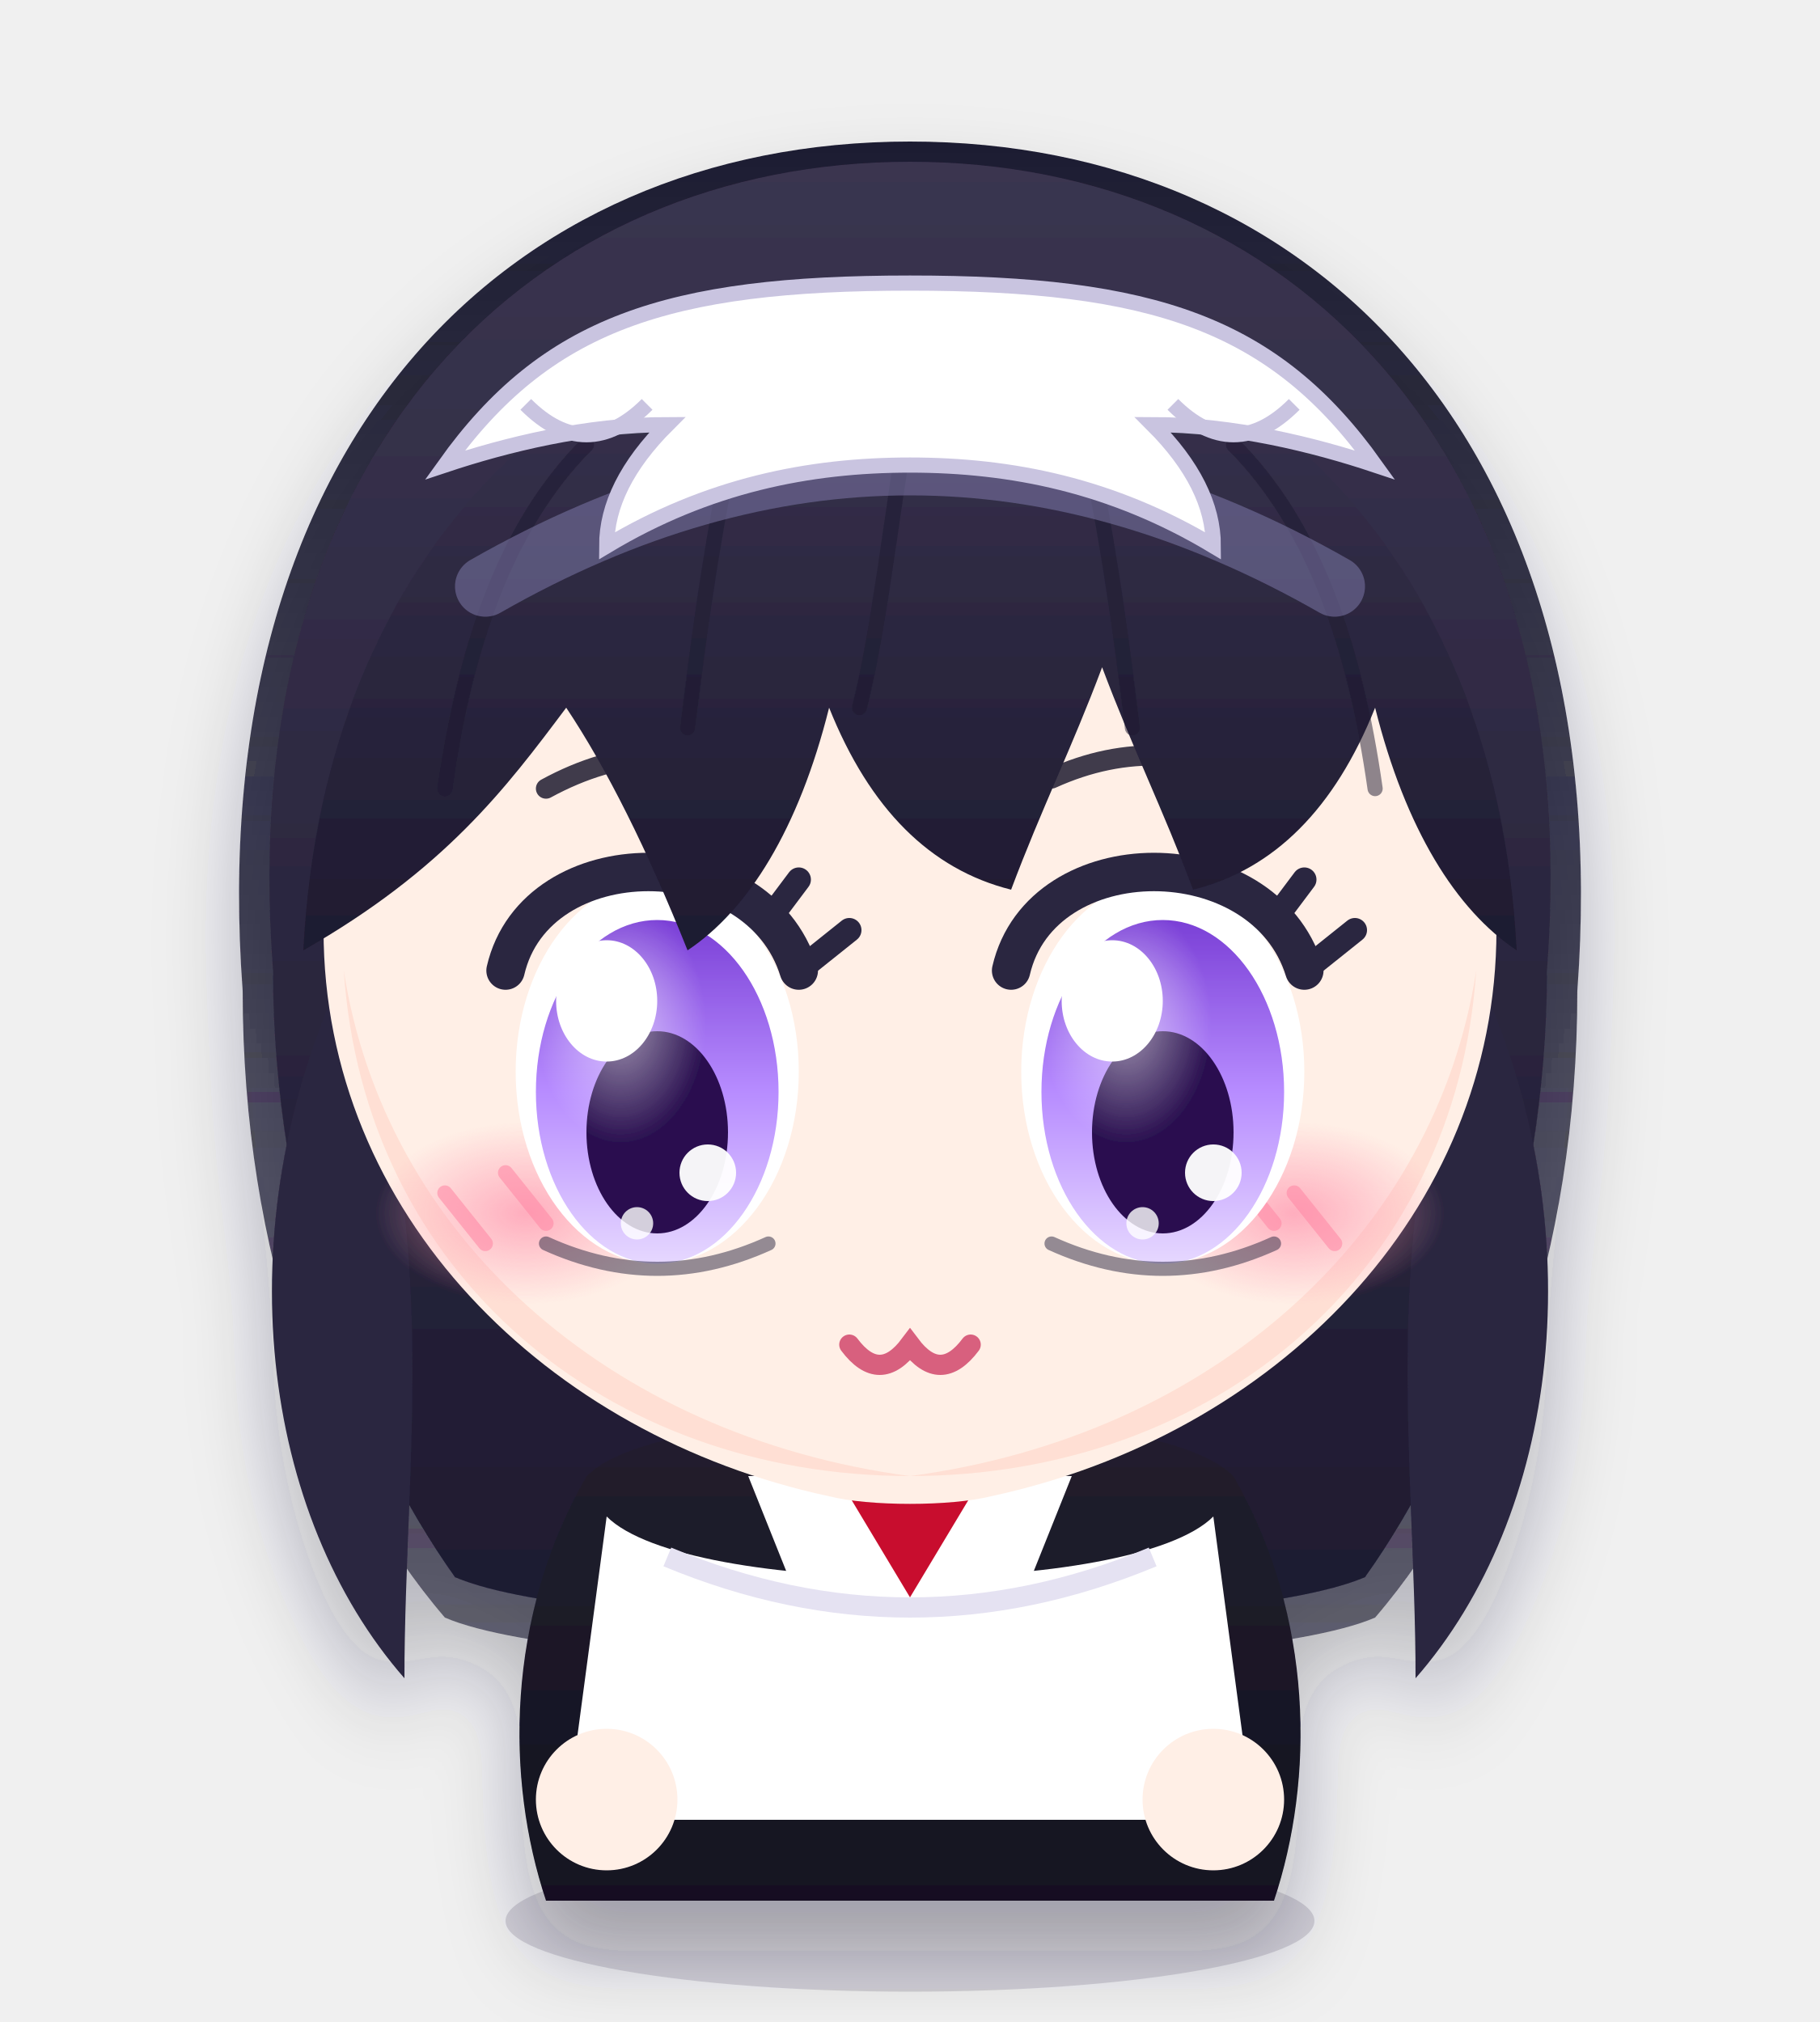
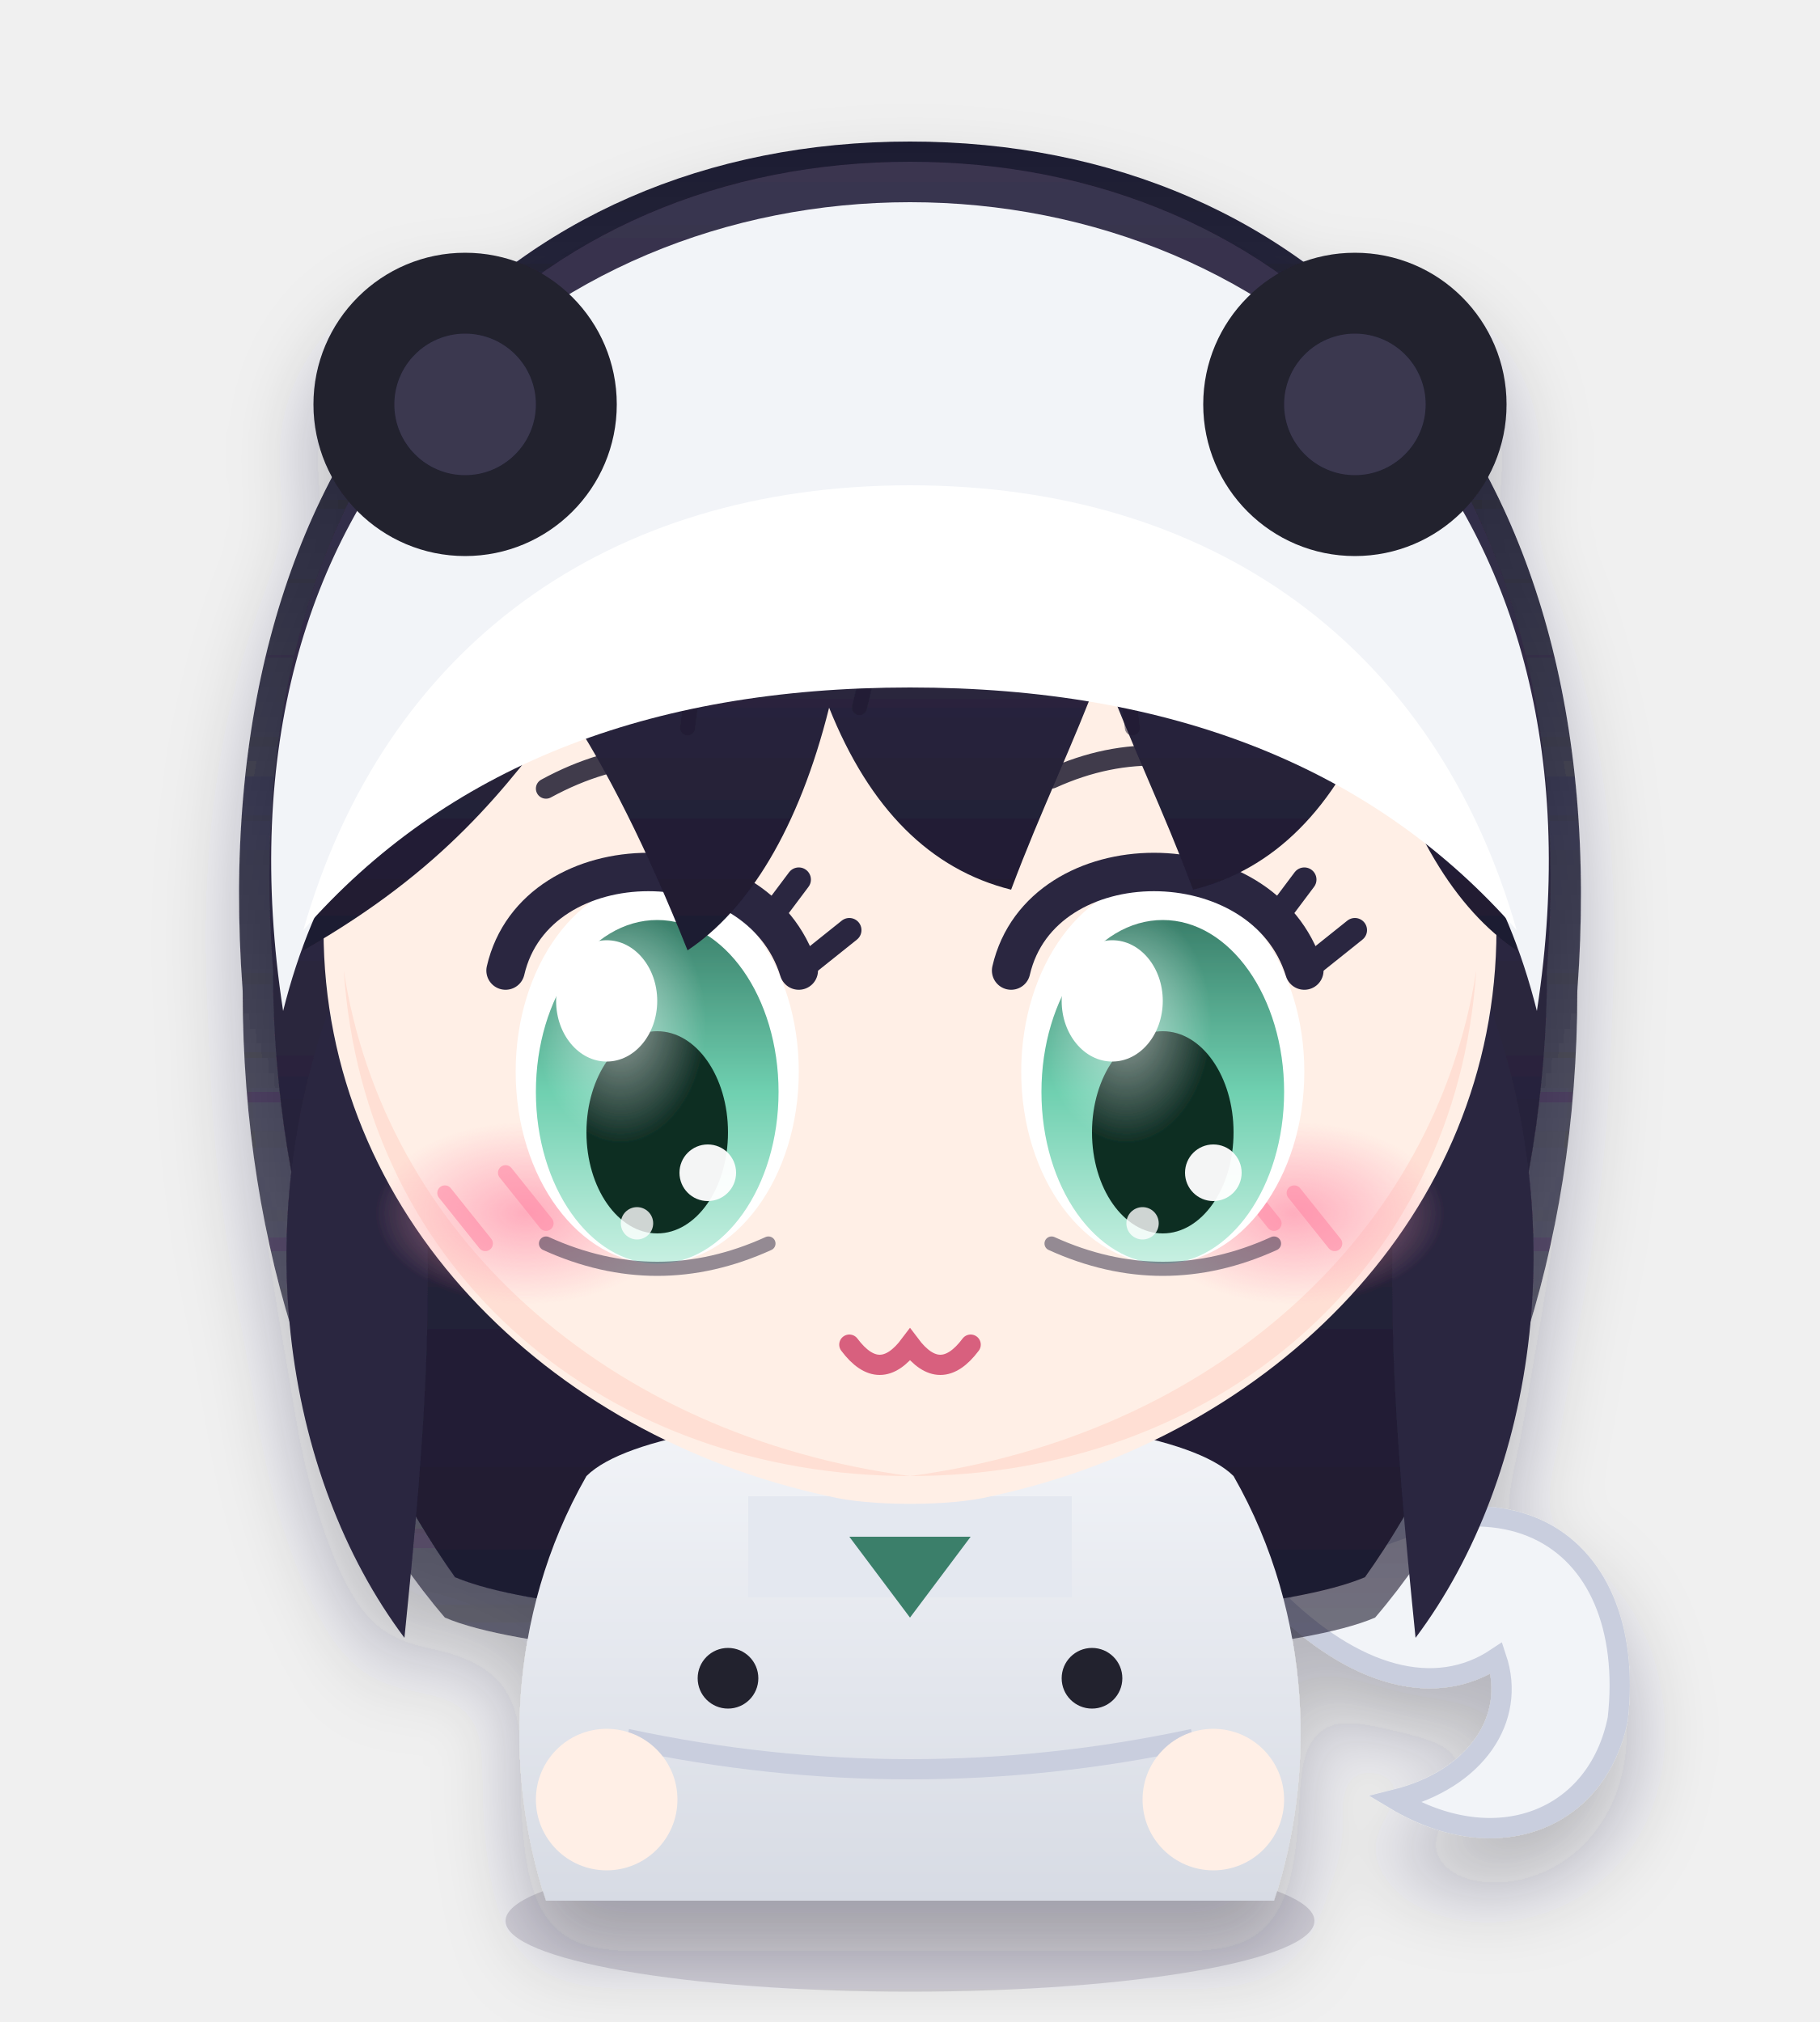
- <svg xmlns="http://www.w3.org/2000/svg" viewBox="0 0 180 200" role="img" aria-label="女仆少女桌宠">
+ <svg xmlns="http://www.w3.org/2000/svg" viewBox="0 0 180 200" role="img" aria-label="熊猫兜帽少女桌宠">
  <defs>
-     <linearGradient id="maid-h" x1="0" y1="0" x2="0" y2="1">
+     <linearGradient id="panda-h" x1="0" y1="0" x2="0" y2="1">
      <stop stop-color="#3a3550" />
      <stop offset="1" stop-color="#1e1a30" />
    </linearGradient>
-     <linearGradient id="maid-h2" x1="0" y1="0" x2="0" y2="1">
+     <linearGradient id="panda-h2" x1="0" y1="0" x2="0" y2="1">
      <stop stop-color="#1e1a30" />
      <stop offset="1" stop-color="#1e1a30" stop-opacity=".6" />
    </linearGradient>
-     <linearGradient id="maid-e" x1="0" y1="0" x2="0" y2="1">
-       <stop stop-color="#7a3fd6" />
-       <stop offset=".5" stop-color="#b78cff" />
-       <stop offset="1" stop-color="#e6d8ff" />
+     <linearGradient id="panda-e" x1="0" y1="0" x2="0" y2="1">
+       <stop stop-color="#3a7f6a" />
+       <stop offset=".5" stop-color="#6fd0b0" />
+       <stop offset="1" stop-color="#c8f0e2" />
    </linearGradient>
-     <linearGradient id="maid-c" x1="0" y1="0" x2="0" y2="1">
-       <stop stop-color="#22202e" />
-       <stop offset="1" stop-color="#131120" />
+     <linearGradient id="panda-c" x1="0" y1="0" x2="0" y2="1">
+       <stop stop-color="#f2f4f8" />
+       <stop offset="1" stop-color="#d7dbe4" />
    </linearGradient>
-     <radialGradient id="maid-b" cx=".5" cy=".5" r=".5">
+     <radialGradient id="panda-b" cx=".5" cy=".5" r=".5">
      <stop stop-color="#ff9db4" stop-opacity=".8" />
      <stop offset="1" stop-color="#ff9db4" stop-opacity="0" />
    </radialGradient>
-     <radialGradient id="maid-g" cx=".35" cy=".3" r=".7">
+     <radialGradient id="panda-g" cx=".35" cy=".3" r=".7">
      <stop stop-color="#fff" stop-opacity=".55" />
      <stop offset=".5" stop-color="#fff" stop-opacity="0" />
    </radialGradient>
-     <filter id="maid-s" x="-30%" y="-30%" width="160%" height="170%">
+     <filter id="panda-s" x="-30%" y="-30%" width="160%" height="170%">
      <feDropShadow dx="0" dy="5" stdDeviation="4" flood-color="#2a2340" flood-opacity=".28" />
    </filter>
  </defs>
  <ellipse cx="90" cy="190" rx="40" ry="7" fill="#2a2340" opacity=".16" />
-   <g filter="url(#maid-s)">
-     <path d="M24 98c-4-54 26-84 66-84s70 30 66 84c0 26-8 48-20 62-14 6-78 6-92 0-12-14-20-36-20-62z" fill="url(#maid-h2)" />
-     <path d="M27 96c-4-52 26-80 63-80s67 28 63 80c0 24-8 46-18 60-14 6-76 6-90 0-10-14-18-36-18-60z" fill="url(#maid-h)" />
-     <path d="M34 96c-12 26-8 54 6 70 0-22 4-46-6-70zM146 96c12 26 8 54-6 70 0-22-4-46 6-70z" fill="#2a2640" />
-     <path d="M58 146c-8 14-8 30-4 42h72c4-12 4-28-4-42-8-8-56-8-64 0z" fill="url(#maid-c)" />
-     <path d="M60 150c8 8 52 8 60 0l4 30H56z" fill="#fff" />
-     <path d="M66 154q24 10 48 0" stroke="#e5e2f2" stroke-width="2" fill="none" />
-     <path d="M74 146h32l-4 10H78z" fill="#fff" />
-     <path d="M84 148l6 10 6-10z" fill="#c8102e" />
+   <g filter="url(#panda-s)">
+     <path d="M126 158c22-16 36-6 34 12-2 10-12 14-22 8 8-2 12-8 10-14-6 4-14 2-22-6z" fill="#f2f4f8" stroke="#c9cede" stroke-width="2" />
+     <path d="M24 98c-4-54 26-84 66-84s70 30 66 84c0 26-8 48-20 62-14 6-78 6-92 0-12-14-20-36-20-62z" fill="url(#panda-h2)" />
+     <path d="M27 96c-4-52 26-80 63-80s67 28 63 80c0 24-8 46-18 60-14 6-76 6-90 0-10-14-18-36-18-60z" fill="url(#panda-h)" />
+     <path d="M34 96c-10 24-6 50 6 66 2-20 4-40 0-66zM146 96c10 24 6 50-6 66-2-20-4-40 0-66z" fill="#2a2640" />
+     <path d="M58 146c-8 14-8 30-4 42h72c4-12 4-28-4-42-8-8-56-8-64 0z" fill="url(#panda-c)" />
+     <path d="M74 148h32v10H74z" fill="#e4e8f0" />
+     <path d="M84 152l6 8 6-8z" fill="#3a7f6a" />
+     <path d="M62 172q28 6 56 0" stroke="#c9cede" stroke-width="2" fill="none" />
+     <circle cx="72" cy="166" r="3" fill="#22212e" />
+     <circle cx="108" cy="166" r="3" fill="#22212e" />
    <circle cx="60" cy="178" r="7" fill="#ffefe6" />
    <circle cx="120" cy="178" r="7" fill="#ffefe6" />
    <rect x="80" y="128" width="20" height="18" rx="6" fill="#ffd9cc" />
    <path d="M32 92c0-36 26-58 58-58s58 22 58 58c0 28-22 50-50 56-4 1-12 1-16 0-28-6-50-28-50-56z" fill="#ffefe6" />
    <path d="M34 96c4 26 26 46 56 50-30 0-54-20-56-50z" fill="#ffd9cc" opacity=".7" />
    <path d="M146 96c-4 26-26 46-56 50 30 0 54-20 56-50z" fill="#ffd9cc" opacity=".7" />
-     <ellipse cx="52" cy="120" rx="15" ry="9" fill="url(#maid-b)" />
-     <ellipse cx="128" cy="120" rx="15" ry="9" fill="url(#maid-b)" />
+     <ellipse cx="52" cy="120" rx="15" ry="9" fill="url(#panda-b)" />
+     <ellipse cx="128" cy="120" rx="15" ry="9" fill="url(#panda-b)" />
    <path d="M44 118l4 5M50 116l4 5M122 116l4 5M128 118l4 5" stroke="#ff8aa6" stroke-width="1.5" stroke-linecap="round" opacity=".6" />
    <ellipse cx="65" cy="106" rx="14" ry="19" fill="#fff" />
-     <ellipse cx="65" cy="108" rx="12" ry="17" fill="url(#maid-e)" />
-     <ellipse cx="65" cy="112" rx="7" ry="10" fill="#2a1050" />
-     <ellipse cx="65" cy="108" rx="12" ry="17" fill="url(#maid-g)" />
+     <ellipse cx="65" cy="108" rx="12" ry="17" fill="url(#panda-e)" />
+     <ellipse cx="65" cy="112" rx="7" ry="10" fill="#0f2e24" />
+     <ellipse cx="65" cy="108" rx="12" ry="17" fill="url(#panda-g)" />
    <ellipse cx="60" cy="99" rx="5" ry="6" fill="#fff" />
    <circle cx="70" cy="116" r="2.8" fill="#fff" opacity=".95" />
    <circle cx="63" cy="121" r="1.6" fill="#fff" opacity=".8" />
    <path d="M50 96c3-13 25-13 29 0" stroke="#2a2540" stroke-width="3.8" fill="none" stroke-linecap="round" />
    <path d="M79 96l5-4M76 91l3-4" stroke="#2a2540" stroke-width="2.4" stroke-linecap="round" />
    <path d="M54 123q11 5 22 0" stroke="#2a2540" stroke-width="1.4" fill="none" stroke-linecap="round" opacity=".5" />
    <ellipse cx="115" cy="106" rx="14" ry="19" fill="#fff" />
-     <ellipse cx="115" cy="108" rx="12" ry="17" fill="url(#maid-e)" />
-     <ellipse cx="115" cy="112" rx="7" ry="10" fill="#2a1050" />
-     <ellipse cx="115" cy="108" rx="12" ry="17" fill="url(#maid-g)" />
+     <ellipse cx="115" cy="108" rx="12" ry="17" fill="url(#panda-e)" />
+     <ellipse cx="115" cy="112" rx="7" ry="10" fill="#0f2e24" />
+     <ellipse cx="115" cy="108" rx="12" ry="17" fill="url(#panda-g)" />
    <ellipse cx="110" cy="99" rx="5" ry="6" fill="#fff" />
    <circle cx="120" cy="116" r="2.8" fill="#fff" opacity=".95" />
    <circle cx="113" cy="121" r="1.6" fill="#fff" opacity=".8" />
    <path d="M100 96c3-13 25-13 29 0" stroke="#2a2540" stroke-width="3.8" fill="none" stroke-linecap="round" />
    <path d="M129 96l5-4M126 91l3-4" stroke="#2a2540" stroke-width="2.4" stroke-linecap="round" />
    <path d="M104 123q11 5 22 0" stroke="#2a2540" stroke-width="1.4" fill="none" stroke-linecap="round" opacity=".5" />
    <ellipse cx="65" cy="106" rx="15" ry="0" fill="#ffefe6">
      <animate attributeName="ry" values="0;0;0;20;0;0" keyTimes="0;0.9;0.93;0.955;0.985;1" dur="5.4s" repeatCount="indefinite" />
    </ellipse>
    <path d="M52 107q13 7 26 0" stroke="#2a2540" stroke-width="0" fill="none" stroke-linecap="round">
      <animate attributeName="stroke-width" values="0;0;0;3.6;0;0" keyTimes="0;0.9;0.93;0.955;0.985;1" dur="5.4s" repeatCount="indefinite" />
    </path>
    <ellipse cx="115" cy="106" rx="15" ry="0" fill="#ffefe6">
      <animate attributeName="ry" values="0;0;0;20;0;0" keyTimes="0;0.9;0.93;0.955;0.985;1" dur="5.4s" repeatCount="indefinite" />
    </ellipse>
    <path d="M102 107q13 7 26 0" stroke="#2a2540" stroke-width="0" fill="none" stroke-linecap="round">
      <animate attributeName="stroke-width" values="0;0;0;3.6;0;0" keyTimes="0;0.9;0.93;0.955;0.985;1" dur="5.4s" repeatCount="indefinite" />
    </path>
    <path d="M54 78q11-6 22-1" stroke="#1e1a30" stroke-width="2" fill="none" stroke-linecap="round" opacity=".85" />
    <path d="M104 77q11-5 22 1" stroke="#1e1a30" stroke-width="2" fill="none" stroke-linecap="round" opacity=".85" />
    <path d="M84 133q3 4 6 0q3 4 6 0" stroke="#d8607e" stroke-width="2" fill="none" stroke-linecap="round" />
-     <path d="M30 94c2-40 28-64 60-64s58 24 60 64c-6-4-11-12-14-24-4 10-10 16-18 18-3-8-6-14-9-22-3 8-6 14-9 22-8-2-14-8-18-18-3 12-8 20-14 24-4-10-8-18-12-24-6 8-12 16-26 24z" fill="url(#maid-h)" />
+     <path d="M30 94c2-40 28-64 60-64s58 24 60 64c-6-4-11-12-14-24-4 10-10 16-18 18-3-8-6-14-9-22-3 8-6 14-9 22-8-2-14-8-18-18-3 12-8 20-14 24-4-10-8-18-12-24-6 8-12 16-26 24z" fill="url(#panda-h)" />
    <path d="M58 44c-8 8-12 20-14 34M122 44c8 8 12 20 14 34M90 40c-2 12-3 22-5 30M72 46c-2 10-3 18-4 26M108 46c2 10 3 18 4 26" stroke="#1e1a30" stroke-width="1.5" fill="none" stroke-linecap="round" opacity=".5" />
    <path d="M48 58q42-24 84 0" stroke="#7c76a6" stroke-width="6" fill="none" stroke-linecap="round" opacity=".55" />
-     <path d="M44 46c10-14 22-18 46-18s36 4 46 18c-6-2-14-4-22-4 4 4 6 8 6 12-10-6-20-8-30-8s-20 2-30 8c0-4 2-8 6-12-8 0-16 2-22 4z" fill="#fff" stroke="#c9c4e0" stroke-width="1.5" />
-     <path d="M52 40q6 6 12 0M116 40q6 6 12 0" stroke="#c9c4e0" stroke-width="1.5" fill="none" />
+     <path d="M28 100c-8-52 26-80 62-80s70 28 62 80c-6-24-24-40-62-40s-56 16-62 40z" fill="#f2f4f8" />
+     <path d="M30 92c8-28 30-44 60-44s52 16 60 44c-14-16-34-24-60-24s-46 8-60 24z" fill="#ffffff" />
+     <circle cx="46" cy="40" r="15" fill="#22212e" />
+     <circle cx="134" cy="40" r="15" fill="#22212e" />
+     <circle cx="46" cy="40" r="7" fill="#3a3850" />
+     <circle cx="134" cy="40" r="7" fill="#3a3850" />
  </g>
</svg>
